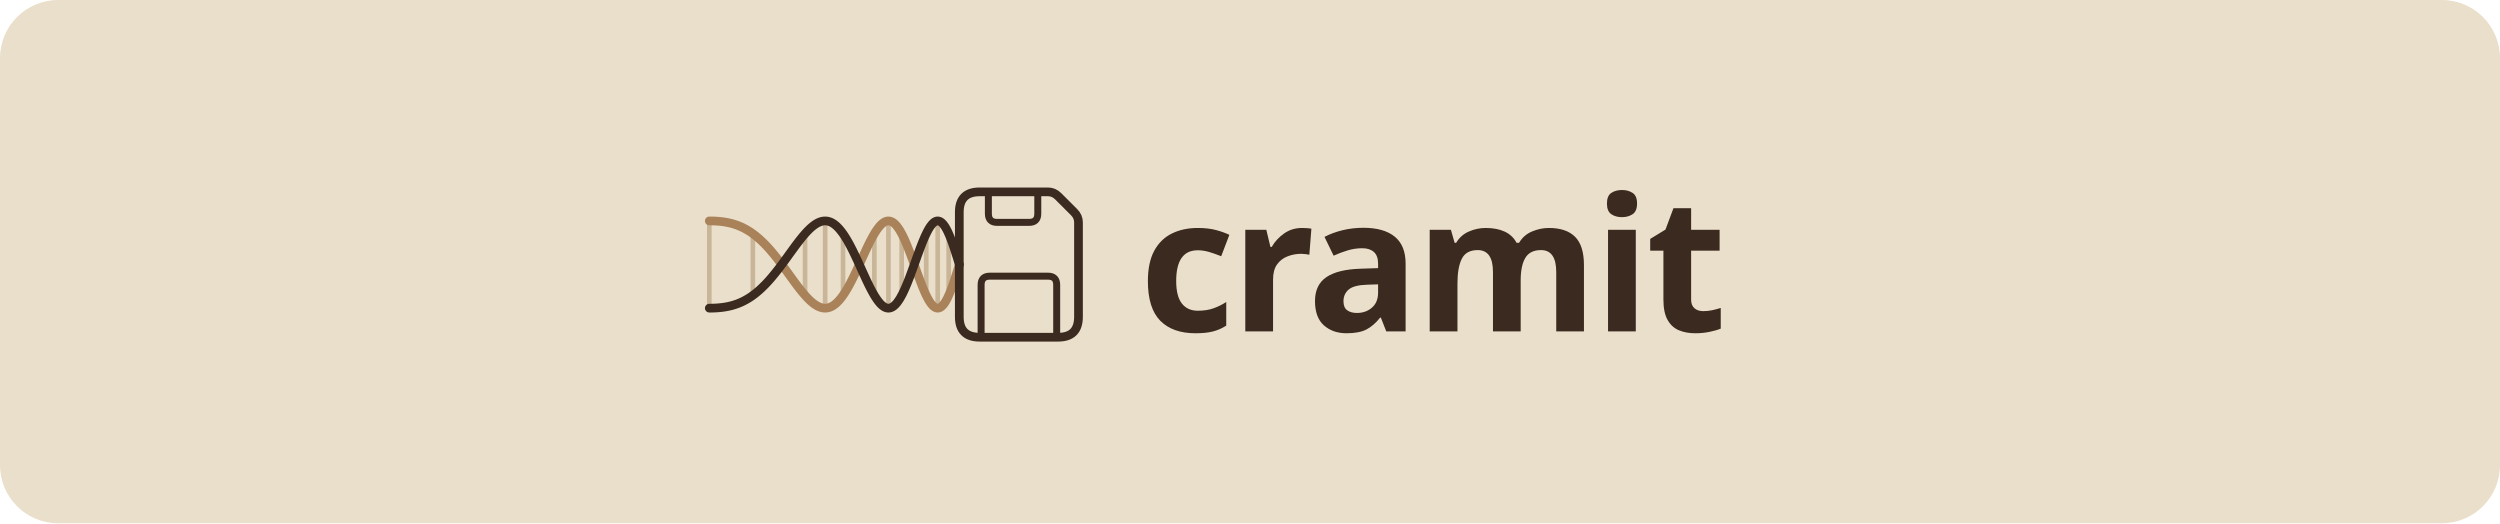
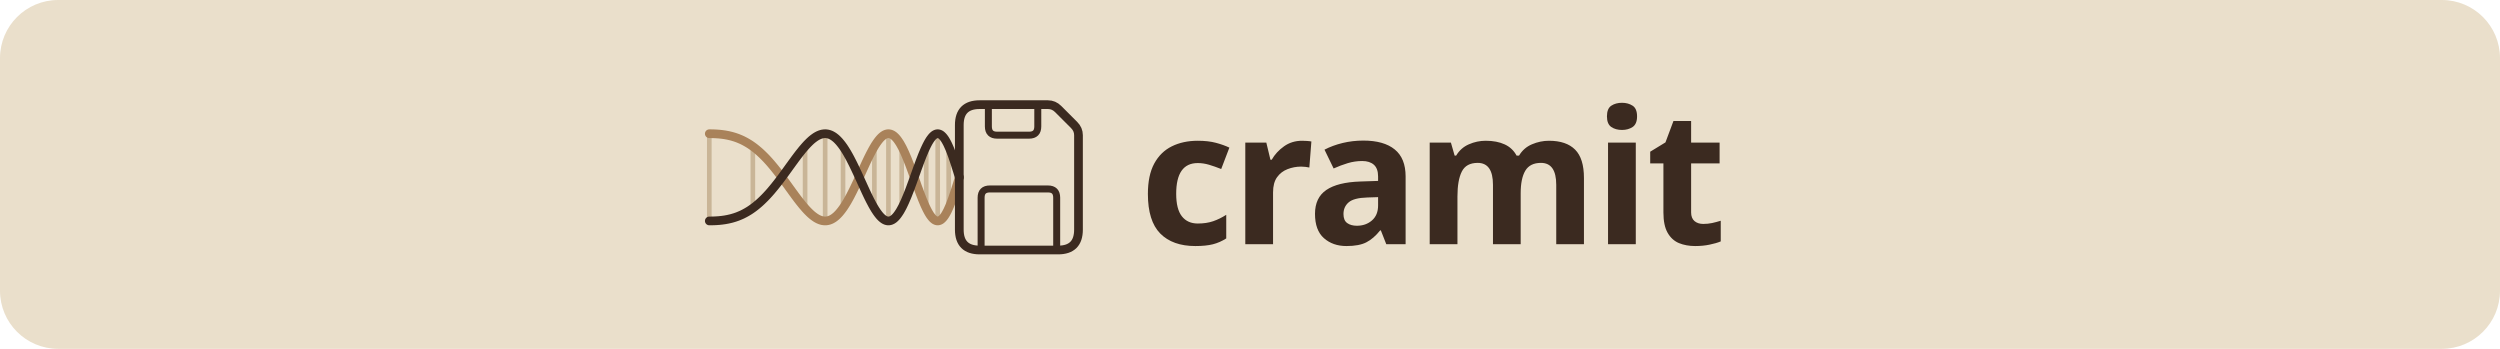
- <svg xmlns="http://www.w3.org/2000/svg" viewBox="-234 -31 860 180">
-   <rect id="bg" x="-234" y="-31" width="860" height="180" rx="20" fill="#EADFCB" />
+ <svg xmlns="http://www.w3.org/2000/svg" viewBox="-234 -1 860 120">
+   <rect id="bg" x="-234" y="-1" width="860" height="120" rx="20" fill="#EADFCB" />
  <g id="mark" transform="translate(0.00 0.00) scale(1)" fill="none" stroke-linecap="round" stroke-linejoin="round">
    <path id="rungs" d="M10.00,75.00 L10.00,45.00 M24.98,70.61 L24.98,49.39 M42.95,49.39 L42.95,70.61 M49.85,45.00 L49.85,75.00 M56.00,49.39 L56.00,70.61 M66.78,70.61 L66.78,49.39 M71.62,75.00 L71.62,45.00 M76.18,70.61 L76.18,49.39 M84.62,49.39 L84.62,70.61 M88.57,45.00 L88.57,75.00 M92.35,49.39 L92.35,70.61" stroke="#C9B597" stroke-width="1.6" />
    <path id="strand-b" d="M10.00,45.00 10.21,45.00 10.43,45.00 10.64,45.00 10.86,45.01 11.07,45.01 11.29,45.02 11.51,45.02 11.72,45.03 11.94,45.04 12.15,45.05 12.37,45.06 12.58,45.08 12.79,45.09 13.01,45.11 13.22,45.12 13.44,45.14 13.66,45.16 13.87,45.19 14.09,45.21 14.30,45.23 14.52,45.26 14.73,45.29 14.95,45.32 15.16,45.35 15.38,45.38 15.59,45.42 15.80,45.46 16.02,45.50 16.23,45.54 16.45,45.58 16.66,45.63 16.88,45.68 17.09,45.73 17.31,45.78 17.52,45.83 17.74,45.89 17.95,45.95 18.17,46.01 18.38,46.08 18.60,46.14 18.81,46.21 19.03,46.28 19.24,46.36 19.46,46.43 19.68,46.51 19.89,46.59 20.10,46.68 20.32,46.77 20.54,46.86 20.75,46.95 20.96,47.04 21.18,47.14 21.40,47.24 21.61,47.35 21.83,47.46 22.04,47.57 22.25,47.68 22.47,47.80 22.68,47.92 22.90,48.04 23.12,48.17 23.33,48.30 23.55,48.43 23.76,48.56 23.98,48.70 24.19,48.84 24.41,48.99 24.62,49.14 24.84,49.29 25.05,49.45 25.27,49.60 25.48,49.77 25.70,49.93 25.91,50.10 26.12,50.27 26.34,50.45 26.55,50.63 26.77,50.81 26.98,50.99 27.20,51.18 27.42,51.38 27.63,51.57 27.84,51.77 28.06,51.97 28.27,52.18 28.49,52.39 28.70,52.60 28.92,52.82 29.14,53.03 29.35,53.26 29.57,53.48 29.78,53.71 30.00,53.94 30.21,54.18 30.43,54.41 30.64,54.65 30.86,54.90 31.07,55.14 31.29,55.39 31.50,55.65 31.71,55.90 31.93,56.16 32.14,56.42 32.36,56.68 32.58,56.95 32.79,57.22 33.01,57.49 33.22,57.76 33.44,58.03 33.65,58.31 33.87,58.59 34.08,58.87 34.30,59.15 34.51,59.44 34.72,59.72 34.94,60.01 35.16,60.30 35.37,60.59 35.58,60.88 35.80,61.18 36.02,61.47 36.23,61.77 36.45,62.06 36.66,62.36 36.88,62.66 37.09,62.95 37.30,63.25 37.52,63.55 37.73,63.85 37.95,64.14 38.17,64.44 38.38,64.74 38.59,65.03 38.81,65.33 39.03,65.62 39.24,65.91 39.45,66.21 39.67,66.50 39.88,66.78 40.10,67.07 40.31,67.36 40.53,67.64 40.74,67.92 40.96,68.20 41.17,68.47 41.39,68.74 41.61,69.01 41.82,69.28 42.03,69.54 42.25,69.80 42.47,70.05 42.68,70.30 42.90,70.55 43.11,70.79 43.33,71.03 43.54,71.26 43.76,71.49 43.97,71.71 44.19,71.92 44.40,72.14 44.62,72.34 44.83,72.54 45.04,72.73 45.26,72.92 45.48,73.10 45.69,73.27 45.91,73.43 46.12,73.59 46.34,73.74 46.55,73.89 46.77,74.02 46.98,74.15 47.20,74.27 47.41,74.38 47.62,74.48 47.84,74.57 48.05,74.66 48.27,74.73 48.48,74.80 48.70,74.86 48.91,74.91 49.13,74.94 49.34,74.97 49.56,74.99 49.77,75.00 49.99,75.00 50.21,74.99 50.42,74.96 50.63,74.93 50.85,74.89 51.06,74.83 51.28,74.77 51.49,74.69 51.71,74.61 51.92,74.51 52.14,74.40 52.35,74.28 52.57,74.15 52.78,74.01 53.00,73.86 53.21,73.69 53.43,73.52 53.64,73.34 53.86,73.14 54.07,72.93 54.29,72.71 54.50,72.48 54.72,72.25 54.93,71.99 55.15,71.73 55.36,71.46 55.58,71.18 55.79,70.89 56.01,70.59 56.23,70.28 56.44,69.95 56.66,69.62 56.87,69.28 57.09,68.93 57.30,68.58 57.52,68.21 57.73,67.83 57.95,67.45 58.16,67.06 58.38,66.66 58.59,66.26 58.80,65.84 59.02,65.42 59.23,65.00 59.45,64.57 59.66,64.13 59.88,63.68 60.09,63.24 60.31,62.78 60.52,62.33 60.74,61.87 60.96,61.41 61.17,60.94 61.39,60.47 61.60,60.00 61.82,59.53 62.03,59.06 62.25,58.58 62.46,58.11 62.68,57.64 62.89,57.16 63.11,56.69 63.32,56.22 63.54,55.76 63.75,55.29 63.96,54.84 64.18,54.38 64.39,53.93 64.61,53.48 64.82,53.04 65.04,52.61 65.25,52.18 65.47,51.76 65.69,51.35 65.90,50.95 66.11,50.55 66.33,50.17 66.54,49.79 66.76,49.43 66.97,49.07 67.19,48.73 67.41,48.40 67.62,48.08 67.84,47.78 68.05,47.49 68.27,47.21 68.48,46.95 68.69,46.70 68.91,46.47 69.12,46.25 69.34,46.05 69.56,45.86 69.77,45.70 69.98,45.55 70.20,45.41 70.41,45.30 70.63,45.20 70.84,45.12 71.06,45.07 71.28,45.02 71.49,45.00 71.71,45.00 71.92,45.02 72.14,45.06 72.35,45.11 72.56,45.19 72.78,45.29 73.00,45.40 73.21,45.54 73.43,45.69 73.64,45.87 73.86,46.07 74.07,46.28 74.29,46.52 74.50,46.77 74.71,47.04 74.93,47.34 75.14,47.65 75.36,47.98 75.58,48.32 75.79,48.69 76.00,49.07 76.22,49.47 76.44,49.88 76.65,50.31 76.86,50.76 77.08,51.22 77.30,51.70 77.51,52.19 77.72,52.69 77.94,53.20 78.16,53.73 78.37,54.26 78.58,54.81 78.80,55.36 79.02,55.93 79.23,56.50 79.44,57.08 79.66,57.67 79.88,58.26 80.09,58.85 80.31,59.45 80.52,60.05 80.73,60.65 80.95,61.25 81.17,61.85 81.38,62.45 81.59,63.05 81.81,63.64 82.03,64.23 82.24,64.81 82.45,65.39 82.67,65.96 82.89,66.52 83.10,67.07 83.31,67.61 83.53,68.14 83.75,68.65 83.96,69.16 84.17,69.64 84.39,70.11 84.61,70.57 84.82,71.01 85.04,71.43 85.25,71.83 85.46,72.20 85.68,72.56 85.89,72.90 86.11,73.21 86.33,73.50 86.54,73.77 86.75,74.01 86.97,74.23 87.19,74.42 87.40,74.59 87.61,74.72 87.83,74.83 88.05,74.92 88.26,74.97 88.47,75.00 88.69,75.00 88.91,74.96 89.12,74.90 89.33,74.82 89.55,74.70 89.77,74.55 89.98,74.37 90.19,74.17 90.41,73.94 90.62,73.68 90.84,73.39 91.06,73.07 91.27,72.73 91.48,72.36 91.70,71.96 91.92,71.54 92.13,71.09 92.34,70.62 92.56,70.13 92.78,69.62 92.99,69.08 93.20,68.52 93.42,67.95 93.64,67.35 93.85,66.74 94.06,66.12 94.28,65.48 94.50,64.82 94.71,64.16 94.92,63.48 95.14,62.80 95.36,62.11 95.57,61.41 95.79,60.71 96.00,60.00" stroke="#A9825A" stroke-width="3" />
    <path id="strand-a" d="M10.00,75.00 10.21,75.00 10.43,75.00 10.64,75.00 10.86,74.99 11.07,74.99 11.29,74.98 11.51,74.98 11.72,74.97 11.94,74.96 12.15,74.95 12.37,74.94 12.58,74.92 12.79,74.91 13.01,74.89 13.22,74.88 13.44,74.86 13.66,74.84 13.87,74.81 14.09,74.79 14.30,74.77 14.52,74.74 14.73,74.71 14.95,74.68 15.16,74.65 15.38,74.62 15.59,74.58 15.80,74.54 16.02,74.50 16.23,74.46 16.45,74.42 16.66,74.37 16.88,74.32 17.09,74.27 17.31,74.22 17.52,74.17 17.74,74.11 17.95,74.05 18.17,73.99 18.38,73.92 18.60,73.86 18.81,73.79 19.03,73.72 19.24,73.64 19.46,73.57 19.68,73.49 19.89,73.41 20.10,73.32 20.32,73.23 20.54,73.14 20.75,73.05 20.96,72.96 21.18,72.86 21.40,72.76 21.61,72.65 21.83,72.54 22.04,72.43 22.25,72.32 22.47,72.20 22.68,72.08 22.90,71.96 23.12,71.83 23.33,71.70 23.55,71.57 23.76,71.44 23.98,71.30 24.19,71.16 24.41,71.01 24.62,70.86 24.84,70.71 25.05,70.55 25.27,70.40 25.48,70.23 25.70,70.07 25.91,69.90 26.12,69.73 26.34,69.55 26.55,69.37 26.77,69.19 26.98,69.01 27.20,68.82 27.42,68.62 27.63,68.43 27.84,68.23 28.06,68.03 28.27,67.82 28.49,67.61 28.70,67.40 28.92,67.18 29.14,66.97 29.35,66.74 29.57,66.52 29.78,66.29 30.00,66.06 30.21,65.82 30.43,65.59 30.64,65.35 30.86,65.10 31.07,64.86 31.29,64.61 31.50,64.35 31.71,64.10 31.93,63.84 32.14,63.58 32.36,63.32 32.58,63.05 32.79,62.78 33.01,62.51 33.22,62.24 33.44,61.97 33.65,61.69 33.87,61.41 34.08,61.13 34.30,60.85 34.51,60.56 34.72,60.28 34.94,59.99 35.16,59.70 35.37,59.41 35.58,59.12 35.80,58.82 36.02,58.53 36.23,58.23 36.45,57.94 36.66,57.64 36.88,57.34 37.09,57.05 37.30,56.75 37.52,56.45 37.73,56.15 37.95,55.86 38.17,55.56 38.38,55.26 38.59,54.97 38.81,54.67 39.03,54.38 39.24,54.09 39.45,53.79 39.67,53.50 39.88,53.22 40.10,52.93 40.31,52.64 40.53,52.36 40.74,52.08 40.96,51.80 41.17,51.53 41.39,51.26 41.61,50.99 41.82,50.72 42.03,50.46 42.25,50.20 42.47,49.95 42.68,49.70 42.90,49.45 43.11,49.21 43.33,48.97 43.54,48.74 43.76,48.51 43.97,48.29 44.19,48.08 44.40,47.86 44.62,47.66 44.83,47.46 45.04,47.27 45.26,47.08 45.48,46.90 45.69,46.73 45.91,46.57 46.12,46.41 46.34,46.26 46.55,46.11 46.77,45.98 46.98,45.85 47.20,45.73 47.41,45.62 47.62,45.52 47.84,45.43 48.05,45.34 48.27,45.27 48.48,45.20 48.70,45.14 48.91,45.09 49.13,45.06 49.34,45.03 49.56,45.01 49.77,45.00 49.99,45.00 50.21,45.01 50.42,45.04 50.63,45.07 50.85,45.11 51.06,45.17 51.28,45.23 51.49,45.31 51.71,45.39 51.92,45.49 52.14,45.60 52.35,45.72 52.57,45.85 52.78,45.99 53.00,46.14 53.21,46.31 53.43,46.48 53.64,46.66 53.86,46.86 54.07,47.07 54.29,47.29 54.50,47.52 54.72,47.75 54.93,48.01 55.15,48.27 55.36,48.54 55.58,48.82 55.79,49.11 56.01,49.41 56.23,49.72 56.44,50.05 56.66,50.38 56.87,50.72 57.09,51.07 57.30,51.42 57.52,51.79 57.73,52.17 57.95,52.55 58.16,52.94 58.38,53.34 58.59,53.74 58.80,54.16 59.02,54.58 59.23,55.00 59.45,55.43 59.66,55.87 59.88,56.32 60.09,56.76 60.31,57.22 60.52,57.67 60.74,58.13 60.96,58.59 61.17,59.06 61.39,59.53 61.60,60.00 61.82,60.47 62.03,60.94 62.25,61.42 62.46,61.89 62.68,62.36 62.89,62.84 63.11,63.31 63.32,63.78 63.54,64.24 63.75,64.71 63.96,65.16 64.18,65.62 64.39,66.07 64.61,66.52 64.82,66.96 65.04,67.39 65.25,67.82 65.47,68.24 65.69,68.65 65.90,69.05 66.11,69.45 66.33,69.83 66.54,70.21 66.76,70.57 66.97,70.93 67.19,71.27 67.41,71.60 67.62,71.92 67.84,72.22 68.05,72.51 68.27,72.79 68.48,73.05 68.69,73.30 68.91,73.53 69.12,73.75 69.34,73.95 69.56,74.14 69.77,74.30 69.98,74.45 70.20,74.59 70.41,74.70 70.63,74.80 70.84,74.88 71.06,74.93 71.28,74.98 71.49,75.00 71.71,75.00 71.92,74.98 72.14,74.94 72.35,74.89 72.56,74.81 72.78,74.71 73.00,74.60 73.21,74.46 73.43,74.31 73.64,74.13 73.86,73.93 74.07,73.72 74.29,73.48 74.50,73.23 74.71,72.96 74.93,72.66 75.14,72.35 75.36,72.02 75.58,71.68 75.79,71.31 76.00,70.93 76.22,70.53 76.44,70.12 76.65,69.69 76.86,69.24 77.08,68.78 77.30,68.30 77.51,67.81 77.72,67.31 77.94,66.80 78.16,66.27 78.37,65.74 78.58,65.19 78.80,64.64 79.02,64.07 79.23,63.50 79.44,62.92 79.66,62.33 79.88,61.74 80.09,61.15 80.31,60.55 80.52,59.95 80.73,59.35 80.95,58.75 81.17,58.15 81.38,57.55 81.59,56.95 81.81,56.36 82.03,55.77 82.24,55.19 82.45,54.61 82.67,54.04 82.89,53.48 83.10,52.93 83.31,52.39 83.53,51.86 83.75,51.35 83.96,50.84 84.17,50.36 84.39,49.89 84.61,49.43 84.82,48.99 85.04,48.57 85.25,48.17 85.46,47.80 85.68,47.44 85.89,47.10 86.11,46.79 86.33,46.50 86.54,46.23 86.75,45.99 86.97,45.77 87.19,45.58 87.40,45.41 87.61,45.28 87.83,45.17 88.05,45.08 88.26,45.03 88.47,45.00 88.69,45.00 88.91,45.04 89.12,45.10 89.33,45.18 89.55,45.30 89.77,45.45 89.98,45.63 90.19,45.83 90.41,46.06 90.62,46.32 90.84,46.61 91.06,46.93 91.27,47.27 91.48,47.64 91.70,48.04 91.92,48.46 92.13,48.91 92.34,49.38 92.56,49.87 92.78,50.38 92.99,50.92 93.20,51.48 93.42,52.05 93.64,52.65 93.85,53.26 94.06,53.88 94.28,54.52 94.50,55.18 94.71,55.84 94.92,56.52 95.14,57.20 95.36,57.89 95.57,58.59 95.79,59.29 96.00,60.00" stroke="#3B2A20" stroke-width="3" />
    <g id="save-disk" stroke="#3B2A20" stroke-width="3">
      <path id="disk" d="M96,42 Q96,35 103,35 L126.5,35 Q128.5,35 130,36.5 L135.5,42 Q137,43.5 137,45.5 L137,78 Q137,85 130,85 L103,85 Q96,85 96,78 Z" />
      <path id="shutter" d="M106,35 L106,42.5 Q106,45.5 109,45.5 L120,45.5 Q123,45.5 123,42.5 L123,35" stroke-width="2.4" />
      <path id="label" d="M103.5,85 L103.5,67 Q103.5,64 106.5,64 L126.5,64 Q129.5,64 129.5,67 L129.5,85" stroke-width="2.4" />
    </g>
  </g>
  <text id="wordmark" x="158" y="83" font-family="Graphik-Semibold, Graphik, sans-serif" font-weight="600" font-size="64" letter-spacing="-1.5" fill="#3B2A20">cramit</text>
</svg>
